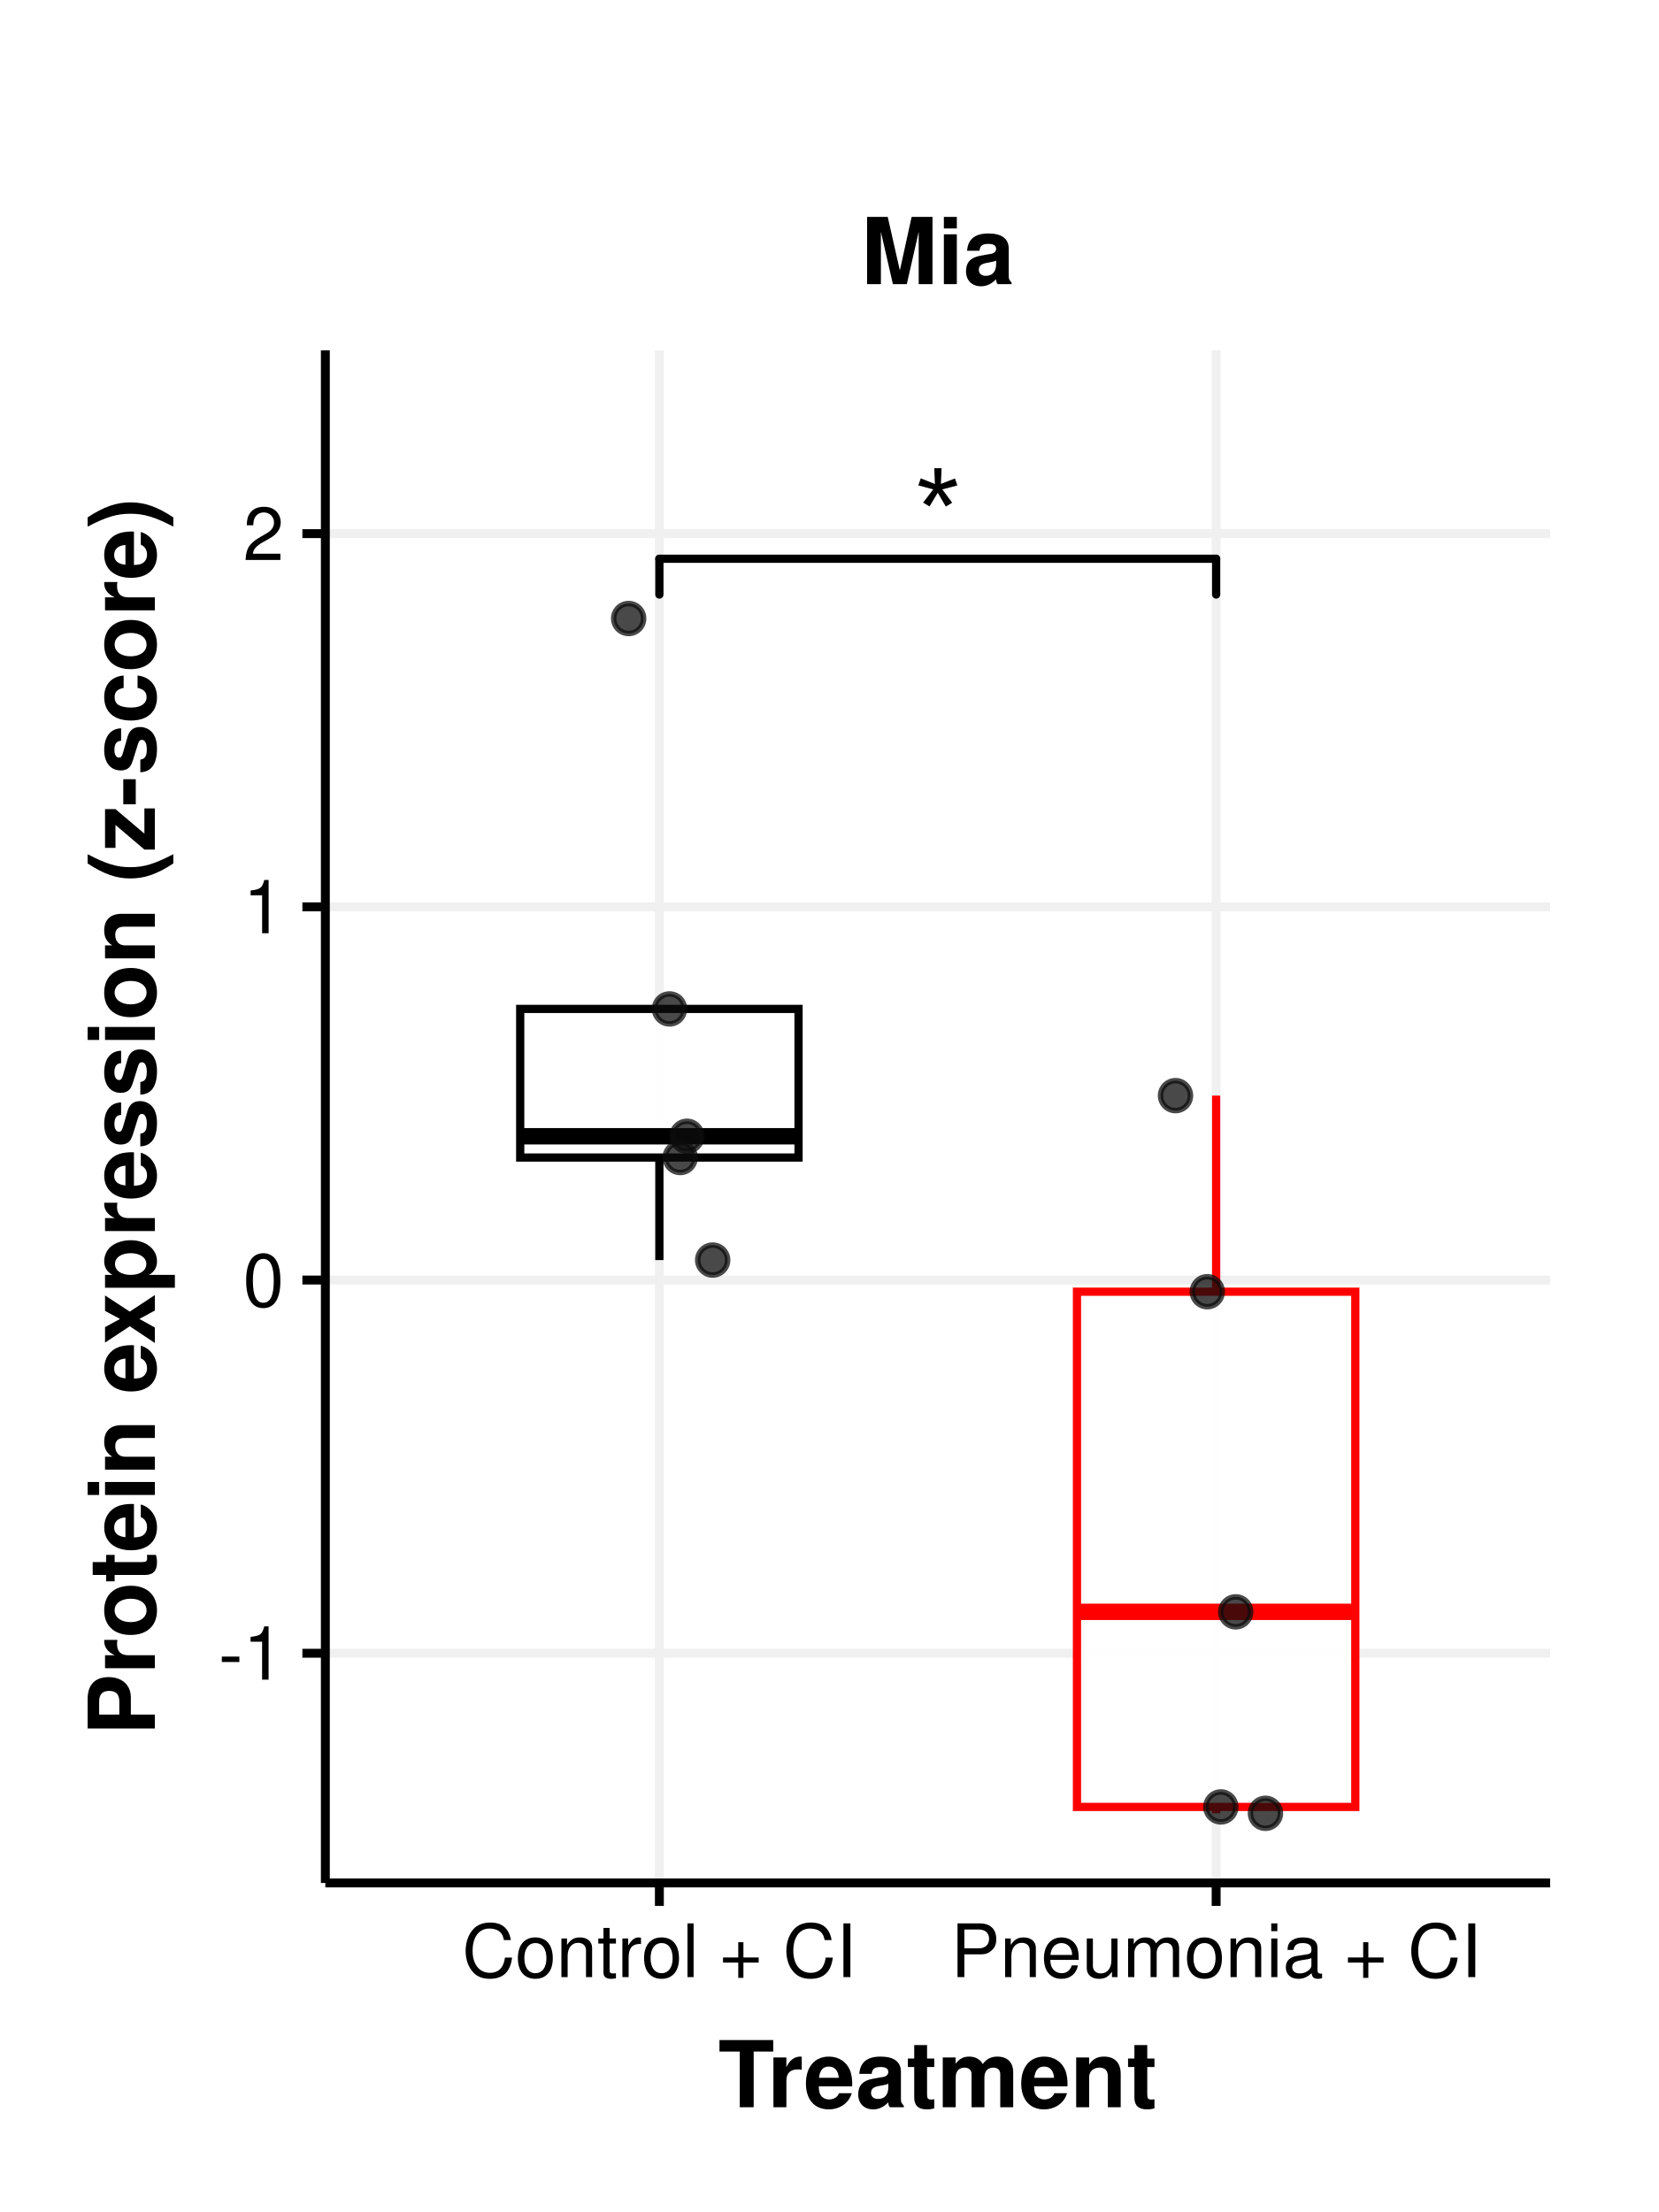
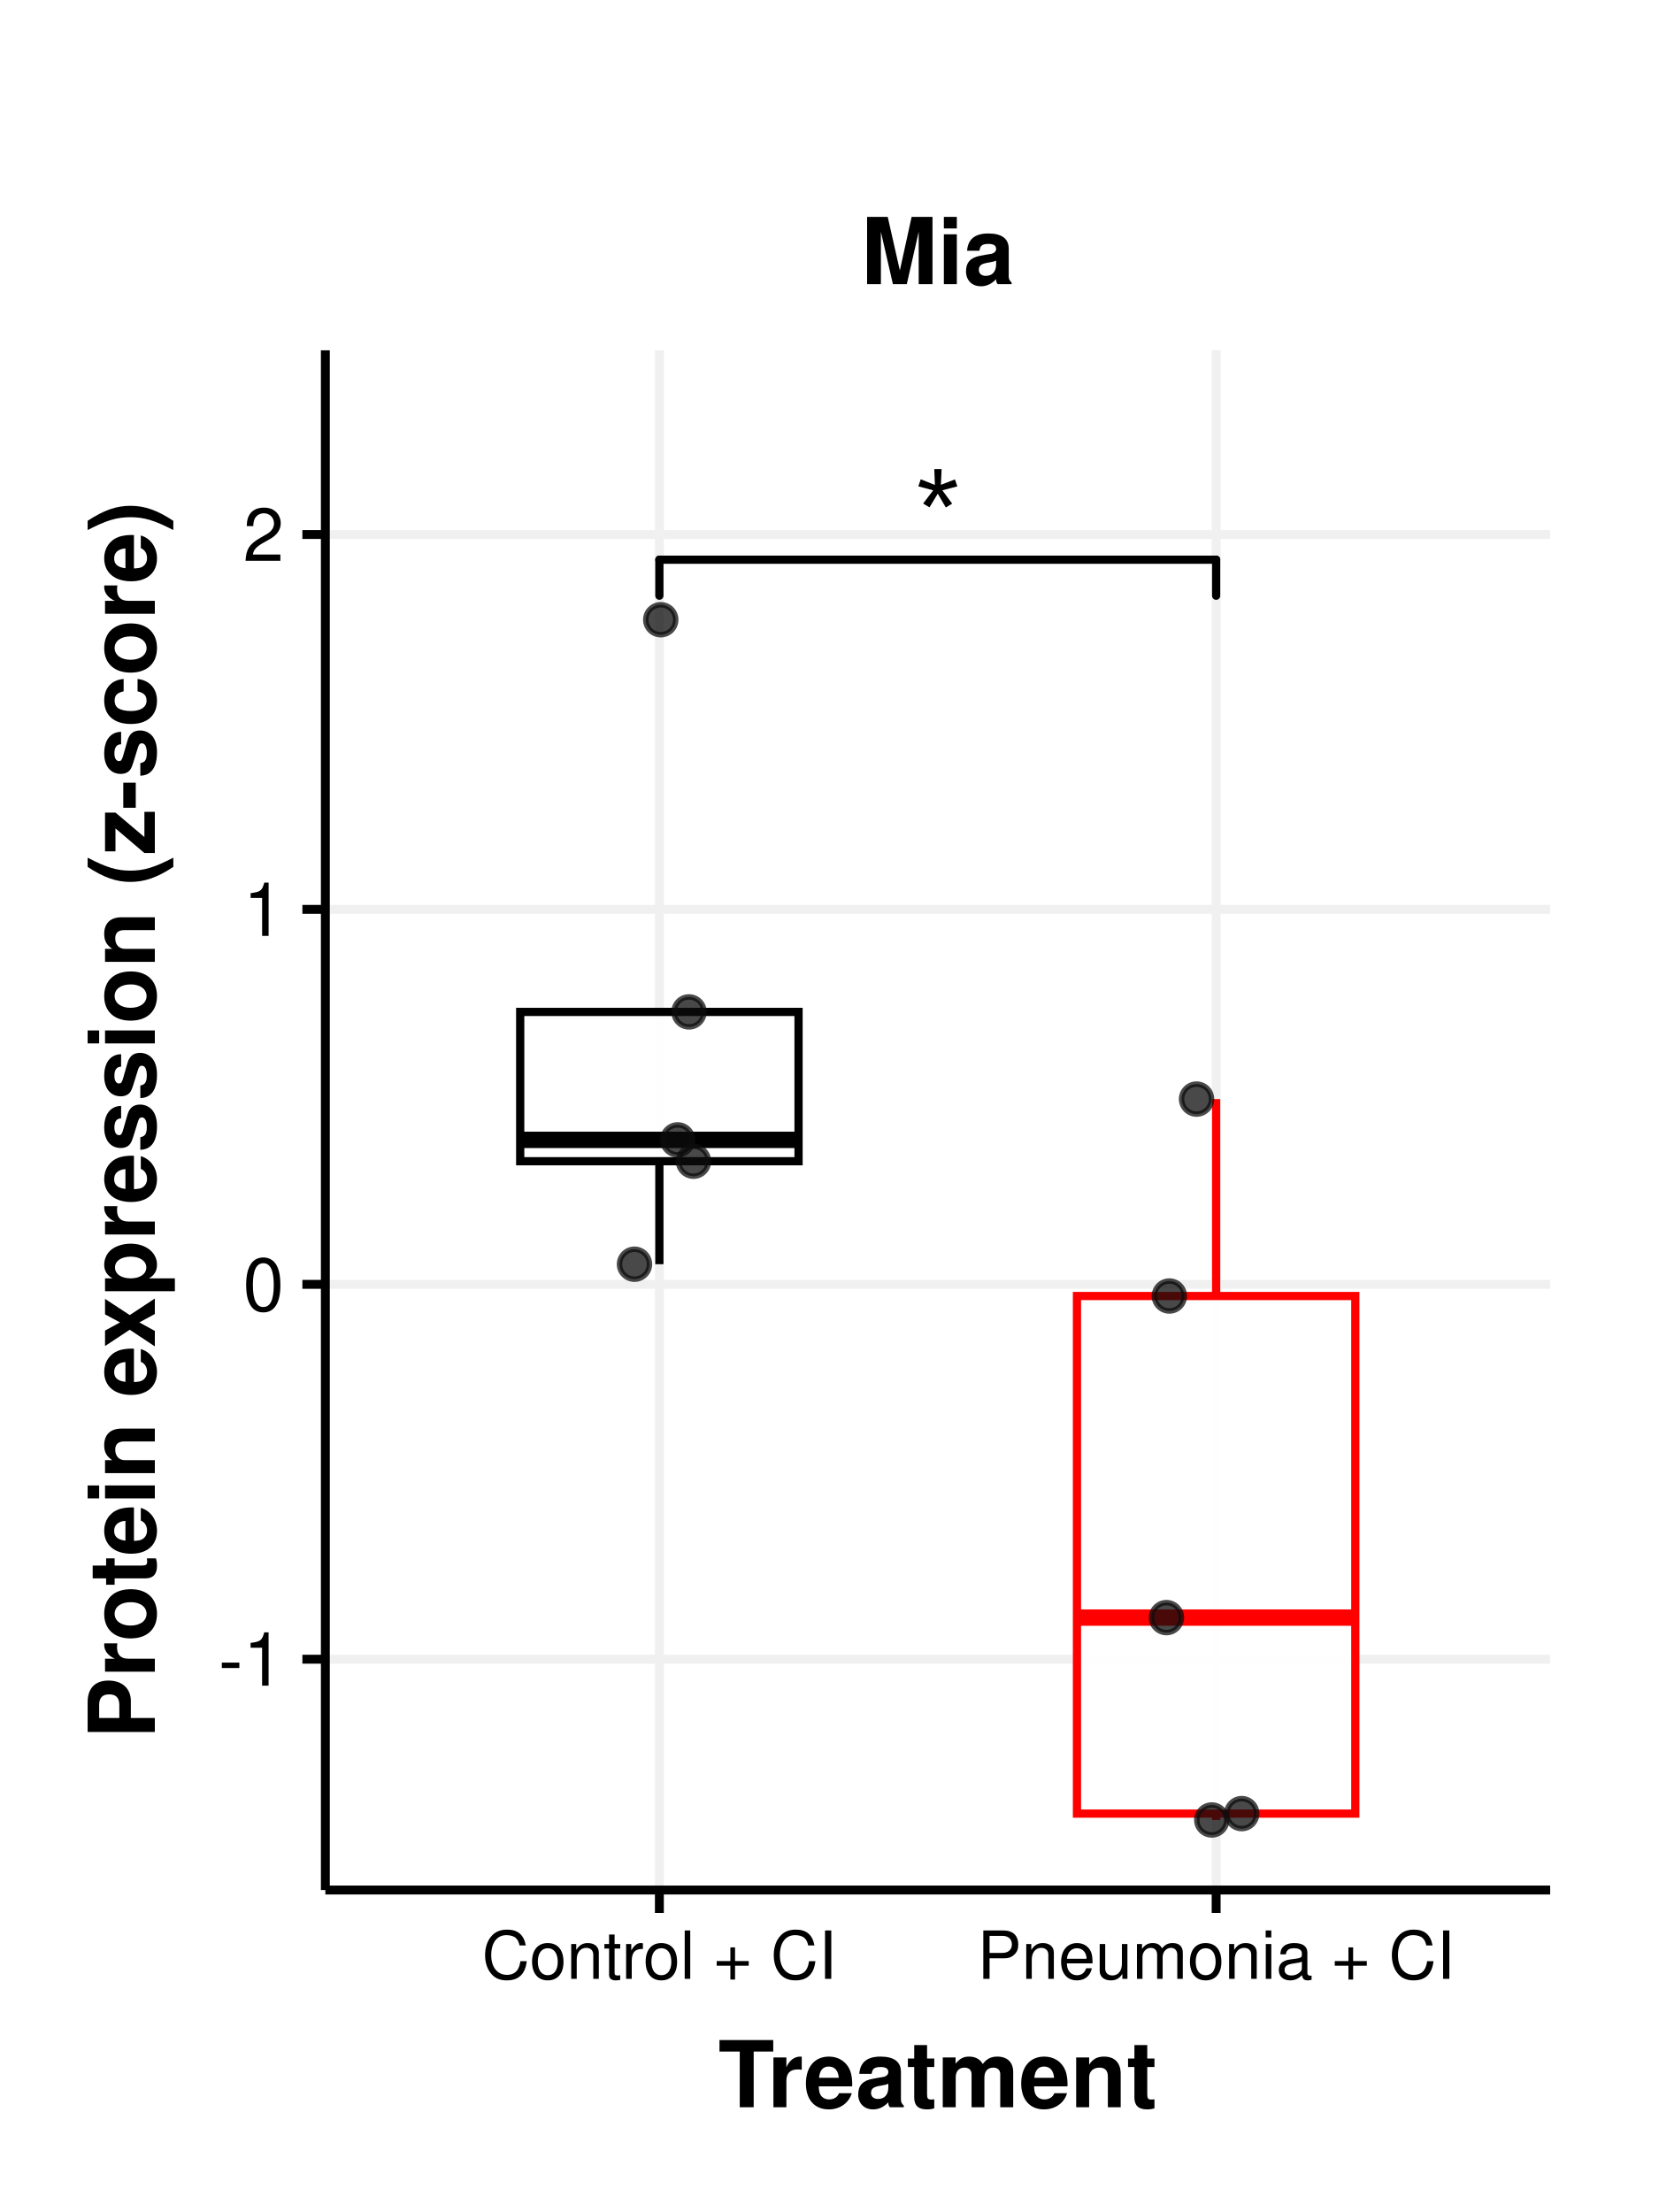
<svg xmlns="http://www.w3.org/2000/svg" class="svglite" width="216.00pt" height="288.00pt" viewBox="0 0 216.00 288.00">
  <defs>
    <style type="text/css">
    .svglite line, .svglite polyline, .svglite polygon, .svglite path, .svglite rect, .svglite circle {
      fill: none;
      stroke: #000000;
      stroke-linecap: round;
      stroke-linejoin: round;
      stroke-miterlimit: 10.00;
    }
    .svglite text {
      white-space: pre;
    }
  </style>
  </defs>
  <rect width="100%" height="100%" style="stroke: none; fill: #FFFFFF;" />
  <defs>
    <clipPath id="cpMC4wMHwyMTYuMDB8MC4wMHwyODguMDA=">
      <rect x="0.00" y="0.00" width="216.00" height="288.00" />
    </clipPath>
  </defs>
  <g clip-path="url(#cpMC4wMHwyMTYuMDB8MC4wMHwyODguMDA=)">
    <rect x="0.00" y="0.00" width="216.00" height="288.00" style="stroke-width: 1.16; stroke: none; fill: #FFFFFF;" />
  </g>
  <defs>
-     <clipPath id="cpNDIuMzZ8MjAxLjgzfDQ1LjYxfDI0NS4xNg==">
-       <rect x="42.36" y="45.61" width="159.46" height="199.55" />
+     <clipPath id="cpNDIuMzZ8MjAxLjgzfDQ1LjYxfDI0Ni4wOA==">
+       <rect x="42.36" y="45.61" width="159.46" height="200.46" />
    </clipPath>
  </defs>
-   <g clip-path="url(#cpNDIuMzZ8MjAxLjgzfDQ1LjYxfDI0NS4xNg==)">
-     <rect x="42.36" y="45.61" width="159.46" height="199.55" style="stroke-width: 1.16; stroke: none; fill: #FFFFFF;" />
-     <polyline points="42.36,215.25 201.83,215.25 " style="stroke-width: 1.16; stroke: #F0F0F0; stroke-linecap: butt;" />
-     <polyline points="42.36,166.66 201.83,166.66 " style="stroke-width: 1.16; stroke: #F0F0F0; stroke-linecap: butt;" />
-     <polyline points="42.36,118.07 201.83,118.07 " style="stroke-width: 1.16; stroke: #F0F0F0; stroke-linecap: butt;" />
-     <polyline points="42.36,69.48 201.83,69.48 " style="stroke-width: 1.16; stroke: #F0F0F0; stroke-linecap: butt;" />
-     <polyline points="85.85,245.16 85.85,45.61 " style="stroke-width: 1.16; stroke: #F0F0F0; stroke-linecap: butt;" />
-     <polyline points="158.34,245.16 158.34,45.61 " style="stroke-width: 1.16; stroke: #F0F0F0; stroke-linecap: butt;" />
-     <text x="122.10" y="70.75" text-anchor="middle" style="font-size: 14.23px; font-family: &quot;Arial&quot;;" textLength="5.54px" lengthAdjust="spacingAndGlyphs">*</text>
-     <line x1="85.85" y1="77.41" x2="85.85" y2="72.75" style="stroke-width: 1.07;" />
-     <line x1="85.85" y1="72.75" x2="158.34" y2="72.75" style="stroke-width: 1.07;" />
-     <line x1="158.34" y1="72.75" x2="158.34" y2="77.41" style="stroke-width: 1.07;" />
-     <line x1="85.85" y1="131.36" x2="85.85" y2="131.36" style="stroke-width: 1.07; stroke-linecap: butt;" />
-     <line x1="85.85" y1="150.71" x2="85.85" y2="164.06" style="stroke-width: 1.07; stroke-linecap: butt;" />
-     <polygon points="67.73,131.36 67.73,150.71 103.97,150.71 103.97,131.36 67.73,131.36 " style="stroke-width: 1.07; stroke-linecap: butt; stroke-linejoin: miter; fill: #FFFFFF; fill-opacity: 0.90;" />
-     <line x1="67.73" y1="147.94" x2="103.97" y2="147.94" style="stroke-width: 2.13; stroke-linecap: butt; stroke-linejoin: miter;" />
-     <line x1="158.34" y1="168.18" x2="158.34" y2="142.65" style="stroke-width: 1.07; stroke: #FF0000; stroke-linecap: butt;" />
-     <line x1="158.34" y1="235.26" x2="158.34" y2="236.09" style="stroke-width: 1.07; stroke: #FF0000; stroke-linecap: butt;" />
-     <polygon points="140.22,168.18 140.22,235.26 176.46,235.26 176.46,168.18 140.22,168.18 " style="stroke-width: 1.07; stroke: #FF0000; stroke-linecap: butt; stroke-linejoin: miter; fill: #FFFFFF; fill-opacity: 0.90;" />
-     <line x1="140.22" y1="209.86" x2="176.46" y2="209.86" style="stroke-width: 2.13; stroke: #FF0000; stroke-linecap: butt; stroke-linejoin: miter;" />
-     <circle cx="81.85" cy="80.53" r="1.95" style="stroke-width: 0.71; stroke: #0D0D0D; stroke-opacity: 0.75; fill: #0D0D0D; fill-opacity: 0.75;" />
-     <circle cx="89.44" cy="147.94" r="1.95" style="stroke-width: 0.71; stroke: #0D0D0D; stroke-opacity: 0.75; fill: #0D0D0D; fill-opacity: 0.75;" />
-     <circle cx="88.56" cy="150.71" r="1.95" style="stroke-width: 0.71; stroke: #0D0D0D; stroke-opacity: 0.75; fill: #0D0D0D; fill-opacity: 0.75;" />
-     <circle cx="92.79" cy="164.06" r="1.95" style="stroke-width: 0.71; stroke: #0D0D0D; stroke-opacity: 0.75; fill: #0D0D0D; fill-opacity: 0.75;" />
-     <circle cx="87.17" cy="131.36" r="1.95" style="stroke-width: 0.71; stroke: #0D0D0D; stroke-opacity: 0.75; fill: #0D0D0D; fill-opacity: 0.75;" />
-     <circle cx="164.76" cy="236.09" r="1.95" style="stroke-width: 0.71; stroke: #0D0D0D; stroke-opacity: 0.75; fill: #0D0D0D; fill-opacity: 0.75;" />
-     <circle cx="158.95" cy="235.26" r="1.95" style="stroke-width: 0.71; stroke: #0D0D0D; stroke-opacity: 0.75; fill: #0D0D0D; fill-opacity: 0.75;" />
-     <circle cx="160.89" cy="209.86" r="1.95" style="stroke-width: 0.71; stroke: #0D0D0D; stroke-opacity: 0.75; fill: #0D0D0D; fill-opacity: 0.75;" />
-     <circle cx="153.05" cy="142.65" r="1.95" style="stroke-width: 0.71; stroke: #0D0D0D; stroke-opacity: 0.75; fill: #0D0D0D; fill-opacity: 0.75;" />
-     <circle cx="157.19" cy="168.18" r="1.95" style="stroke-width: 0.71; stroke: #0D0D0D; stroke-opacity: 0.75; fill: #0D0D0D; fill-opacity: 0.75;" />
-     <rect x="42.36" y="45.61" width="159.46" height="199.55" style="stroke-width: 1.16; stroke: none;" />
+   <g clip-path="url(#cpNDIuMzZ8MjAxLjgzfDQ1LjYxfDI0Ni4wOA==)">
+     <rect x="42.36" y="45.61" width="159.46" height="200.46" style="stroke-width: 1.16; stroke: none; fill: #FFFFFF;" />
+     <polyline points="42.36,216.03 201.83,216.03 " style="stroke-width: 1.16; stroke: #F0F0F0; stroke-linecap: butt;" />
+     <polyline points="42.36,167.22 201.83,167.22 " style="stroke-width: 1.16; stroke: #F0F0F0; stroke-linecap: butt;" />
+     <polyline points="42.36,118.40 201.83,118.40 " style="stroke-width: 1.16; stroke: #F0F0F0; stroke-linecap: butt;" />
+     <polyline points="42.36,69.59 201.83,69.59 " style="stroke-width: 1.16; stroke: #F0F0F0; stroke-linecap: butt;" />
+     <polyline points="85.85,246.08 85.85,45.61 " style="stroke-width: 1.16; stroke: #F0F0F0; stroke-linecap: butt;" />
+     <polyline points="158.34,246.08 158.34,45.61 " style="stroke-width: 1.16; stroke: #F0F0F0; stroke-linecap: butt;" />
+     <text x="122.10" y="70.87" text-anchor="middle" style="font-size: 14.23px; font-family: &quot;Arial&quot;;" textLength="5.54px" lengthAdjust="spacingAndGlyphs">*</text>
+     <line x1="85.85" y1="77.56" x2="85.85" y2="72.87" style="stroke-width: 1.07;" />
+     <line x1="85.85" y1="72.87" x2="158.34" y2="72.87" style="stroke-width: 1.07;" />
+     <line x1="158.34" y1="72.87" x2="158.34" y2="77.56" style="stroke-width: 1.07;" />
+     <line x1="85.85" y1="131.75" x2="85.85" y2="131.75" style="stroke-width: 1.07; stroke-linecap: butt;" />
+     <line x1="85.85" y1="151.19" x2="85.85" y2="164.60" style="stroke-width: 1.07; stroke-linecap: butt;" />
+     <polygon points="67.73,131.75 67.73,151.19 103.97,151.19 103.97,131.75 67.73,131.75 " style="stroke-width: 1.07; stroke-linecap: butt; stroke-linejoin: miter; fill: #FFFFFF; fill-opacity: 0.90;" />
+     <line x1="67.73" y1="148.41" x2="103.97" y2="148.41" style="stroke-width: 2.13; stroke-linecap: butt; stroke-linejoin: miter;" />
+     <line x1="158.34" y1="168.74" x2="158.34" y2="143.10" style="stroke-width: 1.07; stroke: #FF0000; stroke-linecap: butt;" />
+     <line x1="158.34" y1="236.13" x2="158.34" y2="236.96" style="stroke-width: 1.07; stroke: #FF0000; stroke-linecap: butt;" />
+     <polygon points="140.22,168.74 140.22,236.13 176.46,236.13 176.46,168.74 140.22,168.74 " style="stroke-width: 1.07; stroke: #FF0000; stroke-linecap: butt; stroke-linejoin: miter; fill: #FFFFFF; fill-opacity: 0.90;" />
+     <line x1="140.22" y1="210.61" x2="176.46" y2="210.61" style="stroke-width: 2.13; stroke: #FF0000; stroke-linecap: butt; stroke-linejoin: miter;" />
+     <circle cx="86.03" cy="80.69" r="1.95" style="stroke-width: 0.71; stroke: #0D0D0D; stroke-opacity: 0.75; fill: #0D0D0D; fill-opacity: 0.75;" />
+     <circle cx="88.23" cy="148.41" r="1.95" style="stroke-width: 0.71; stroke: #0D0D0D; stroke-opacity: 0.75; fill: #0D0D0D; fill-opacity: 0.75;" />
+     <circle cx="90.29" cy="151.19" r="1.95" style="stroke-width: 0.71; stroke: #0D0D0D; stroke-opacity: 0.75; fill: #0D0D0D; fill-opacity: 0.75;" />
+     <circle cx="82.61" cy="164.60" r="1.95" style="stroke-width: 0.71; stroke: #0D0D0D; stroke-opacity: 0.75; fill: #0D0D0D; fill-opacity: 0.75;" />
+     <circle cx="89.71" cy="131.75" r="1.95" style="stroke-width: 0.71; stroke: #0D0D0D; stroke-opacity: 0.75; fill: #0D0D0D; fill-opacity: 0.75;" />
+     <circle cx="157.77" cy="236.96" r="1.95" style="stroke-width: 0.71; stroke: #0D0D0D; stroke-opacity: 0.75; fill: #0D0D0D; fill-opacity: 0.75;" />
+     <circle cx="161.67" cy="236.13" r="1.95" style="stroke-width: 0.71; stroke: #0D0D0D; stroke-opacity: 0.75; fill: #0D0D0D; fill-opacity: 0.75;" />
+     <circle cx="151.87" cy="210.61" r="1.95" style="stroke-width: 0.71; stroke: #0D0D0D; stroke-opacity: 0.75; fill: #0D0D0D; fill-opacity: 0.75;" />
+     <circle cx="155.79" cy="143.10" r="1.95" style="stroke-width: 0.71; stroke: #0D0D0D; stroke-opacity: 0.75; fill: #0D0D0D; fill-opacity: 0.75;" />
+     <circle cx="152.25" cy="168.74" r="1.95" style="stroke-width: 0.71; stroke: #0D0D0D; stroke-opacity: 0.75; fill: #0D0D0D; fill-opacity: 0.75;" />
+     <rect x="42.36" y="45.61" width="159.46" height="200.46" style="stroke-width: 1.16; stroke: none;" />
  </g>
  <g clip-path="url(#cpMC4wMHwyMTYuMDB8MC4wMHwyODguMDA=)">
-     <polyline points="42.36,245.16 42.36,45.61 " style="stroke-width: 1.16; stroke-linecap: butt;" />
-     <text x="36.98" y="218.69" text-anchor="end" style="font-size: 9.60px; font-family: &quot;Helvetica&quot;;" textLength="8.53px" lengthAdjust="spacingAndGlyphs">-1</text>
-     <text x="36.98" y="170.10" text-anchor="end" style="font-size: 9.60px; font-family: &quot;Helvetica&quot;;" textLength="5.34px" lengthAdjust="spacingAndGlyphs">0</text>
-     <text x="36.98" y="121.51" text-anchor="end" style="font-size: 9.60px; font-family: &quot;Helvetica&quot;;" textLength="5.34px" lengthAdjust="spacingAndGlyphs">1</text>
-     <text x="36.98" y="72.92" text-anchor="end" style="font-size: 9.60px; font-family: &quot;Helvetica&quot;;" textLength="5.34px" lengthAdjust="spacingAndGlyphs">2</text>
-     <polyline points="39.37,215.25 42.36,215.25 " style="stroke-width: 1.16; stroke-linecap: butt;" />
-     <polyline points="39.37,166.66 42.36,166.66 " style="stroke-width: 1.16; stroke-linecap: butt;" />
-     <polyline points="39.37,118.07 42.36,118.07 " style="stroke-width: 1.16; stroke-linecap: butt;" />
-     <polyline points="39.37,69.48 42.36,69.48 " style="stroke-width: 1.16; stroke-linecap: butt;" />
-     <polyline points="42.36,245.16 201.83,245.16 " style="stroke-width: 1.16; stroke-linecap: butt;" />
-     <polyline points="85.85,248.15 85.85,245.16 " style="stroke-width: 1.16; stroke-linecap: butt;" />
-     <polyline points="158.34,248.15 158.34,245.16 " style="stroke-width: 1.16; stroke-linecap: butt;" />
-     <text x="85.85" y="257.42" text-anchor="middle" style="font-size: 9.60px; font-family: &quot;Helvetica&quot;;" textLength="51.44px" lengthAdjust="spacingAndGlyphs">Control + CI</text>
-     <text x="158.34" y="257.42" text-anchor="middle" style="font-size: 9.60px; font-family: &quot;Helvetica&quot;;" textLength="69.06px" lengthAdjust="spacingAndGlyphs">Pneumonia + CI</text>
+     <polyline points="42.36,246.08 42.36,45.61 " style="stroke-width: 1.16; stroke-linecap: butt;" />
+     <text x="36.98" y="219.47" text-anchor="end" style="font-size: 9.60px; font-family: &quot;Helvetica&quot;;" textLength="8.53px" lengthAdjust="spacingAndGlyphs">-1</text>
+     <text x="36.98" y="170.66" text-anchor="end" style="font-size: 9.60px; font-family: &quot;Helvetica&quot;;" textLength="5.34px" lengthAdjust="spacingAndGlyphs">0</text>
+     <text x="36.98" y="121.85" text-anchor="end" style="font-size: 9.60px; font-family: &quot;Helvetica&quot;;" textLength="5.34px" lengthAdjust="spacingAndGlyphs">1</text>
+     <text x="36.98" y="73.03" text-anchor="end" style="font-size: 9.60px; font-family: &quot;Helvetica&quot;;" textLength="5.34px" lengthAdjust="spacingAndGlyphs">2</text>
+     <polyline points="39.37,216.03 42.36,216.03 " style="stroke-width: 1.16; stroke-linecap: butt;" />
+     <polyline points="39.37,167.22 42.36,167.22 " style="stroke-width: 1.16; stroke-linecap: butt;" />
+     <polyline points="39.37,118.40 42.36,118.40 " style="stroke-width: 1.16; stroke-linecap: butt;" />
+     <polyline points="39.37,69.59 42.36,69.59 " style="stroke-width: 1.16; stroke-linecap: butt;" />
+     <polyline points="42.36,246.08 201.83,246.08 " style="stroke-width: 1.16; stroke-linecap: butt;" />
+     <polyline points="85.85,249.06 85.85,246.08 " style="stroke-width: 1.16; stroke-linecap: butt;" />
+     <polyline points="158.34,249.06 158.34,246.08 " style="stroke-width: 1.16; stroke-linecap: butt;" />
+     <text x="85.85" y="257.64" text-anchor="middle" style="font-size: 8.64px; font-family: &quot;Helvetica&quot;;" textLength="46.26px" lengthAdjust="spacingAndGlyphs">Control + CI</text>
+     <text x="158.34" y="257.64" text-anchor="middle" style="font-size: 8.64px; font-family: &quot;Helvetica&quot;;" textLength="62.09px" lengthAdjust="spacingAndGlyphs">Pneumonia + CI</text>
    <text x="122.10" y="274.36" text-anchor="middle" style="font-size: 12.00px; font-weight: bold; font-family: &quot;Helvetica&quot;;" textLength="58.02px" lengthAdjust="spacingAndGlyphs">Treatment</text>
-     <text transform="translate(20.16,145.39) rotate(-90)" text-anchor="middle" style="font-size: 12.00px; font-weight: bold; font-family: &quot;Helvetica&quot;;" textLength="161.39px" lengthAdjust="spacingAndGlyphs">Protein expression (z-score)</text>
+     <text transform="translate(20.16,145.84) rotate(-90)" text-anchor="middle" style="font-size: 12.00px; font-weight: bold; font-family: &quot;Helvetica&quot;;" textLength="161.39px" lengthAdjust="spacingAndGlyphs">Protein expression (z-score)</text>
    <text x="122.10" y="36.99" text-anchor="middle" style="font-size: 12.00px; font-weight: bold; font-family: &quot;Helvetica&quot;;" textLength="20.00px" lengthAdjust="spacingAndGlyphs">Mia</text>
  </g>
</svg>
